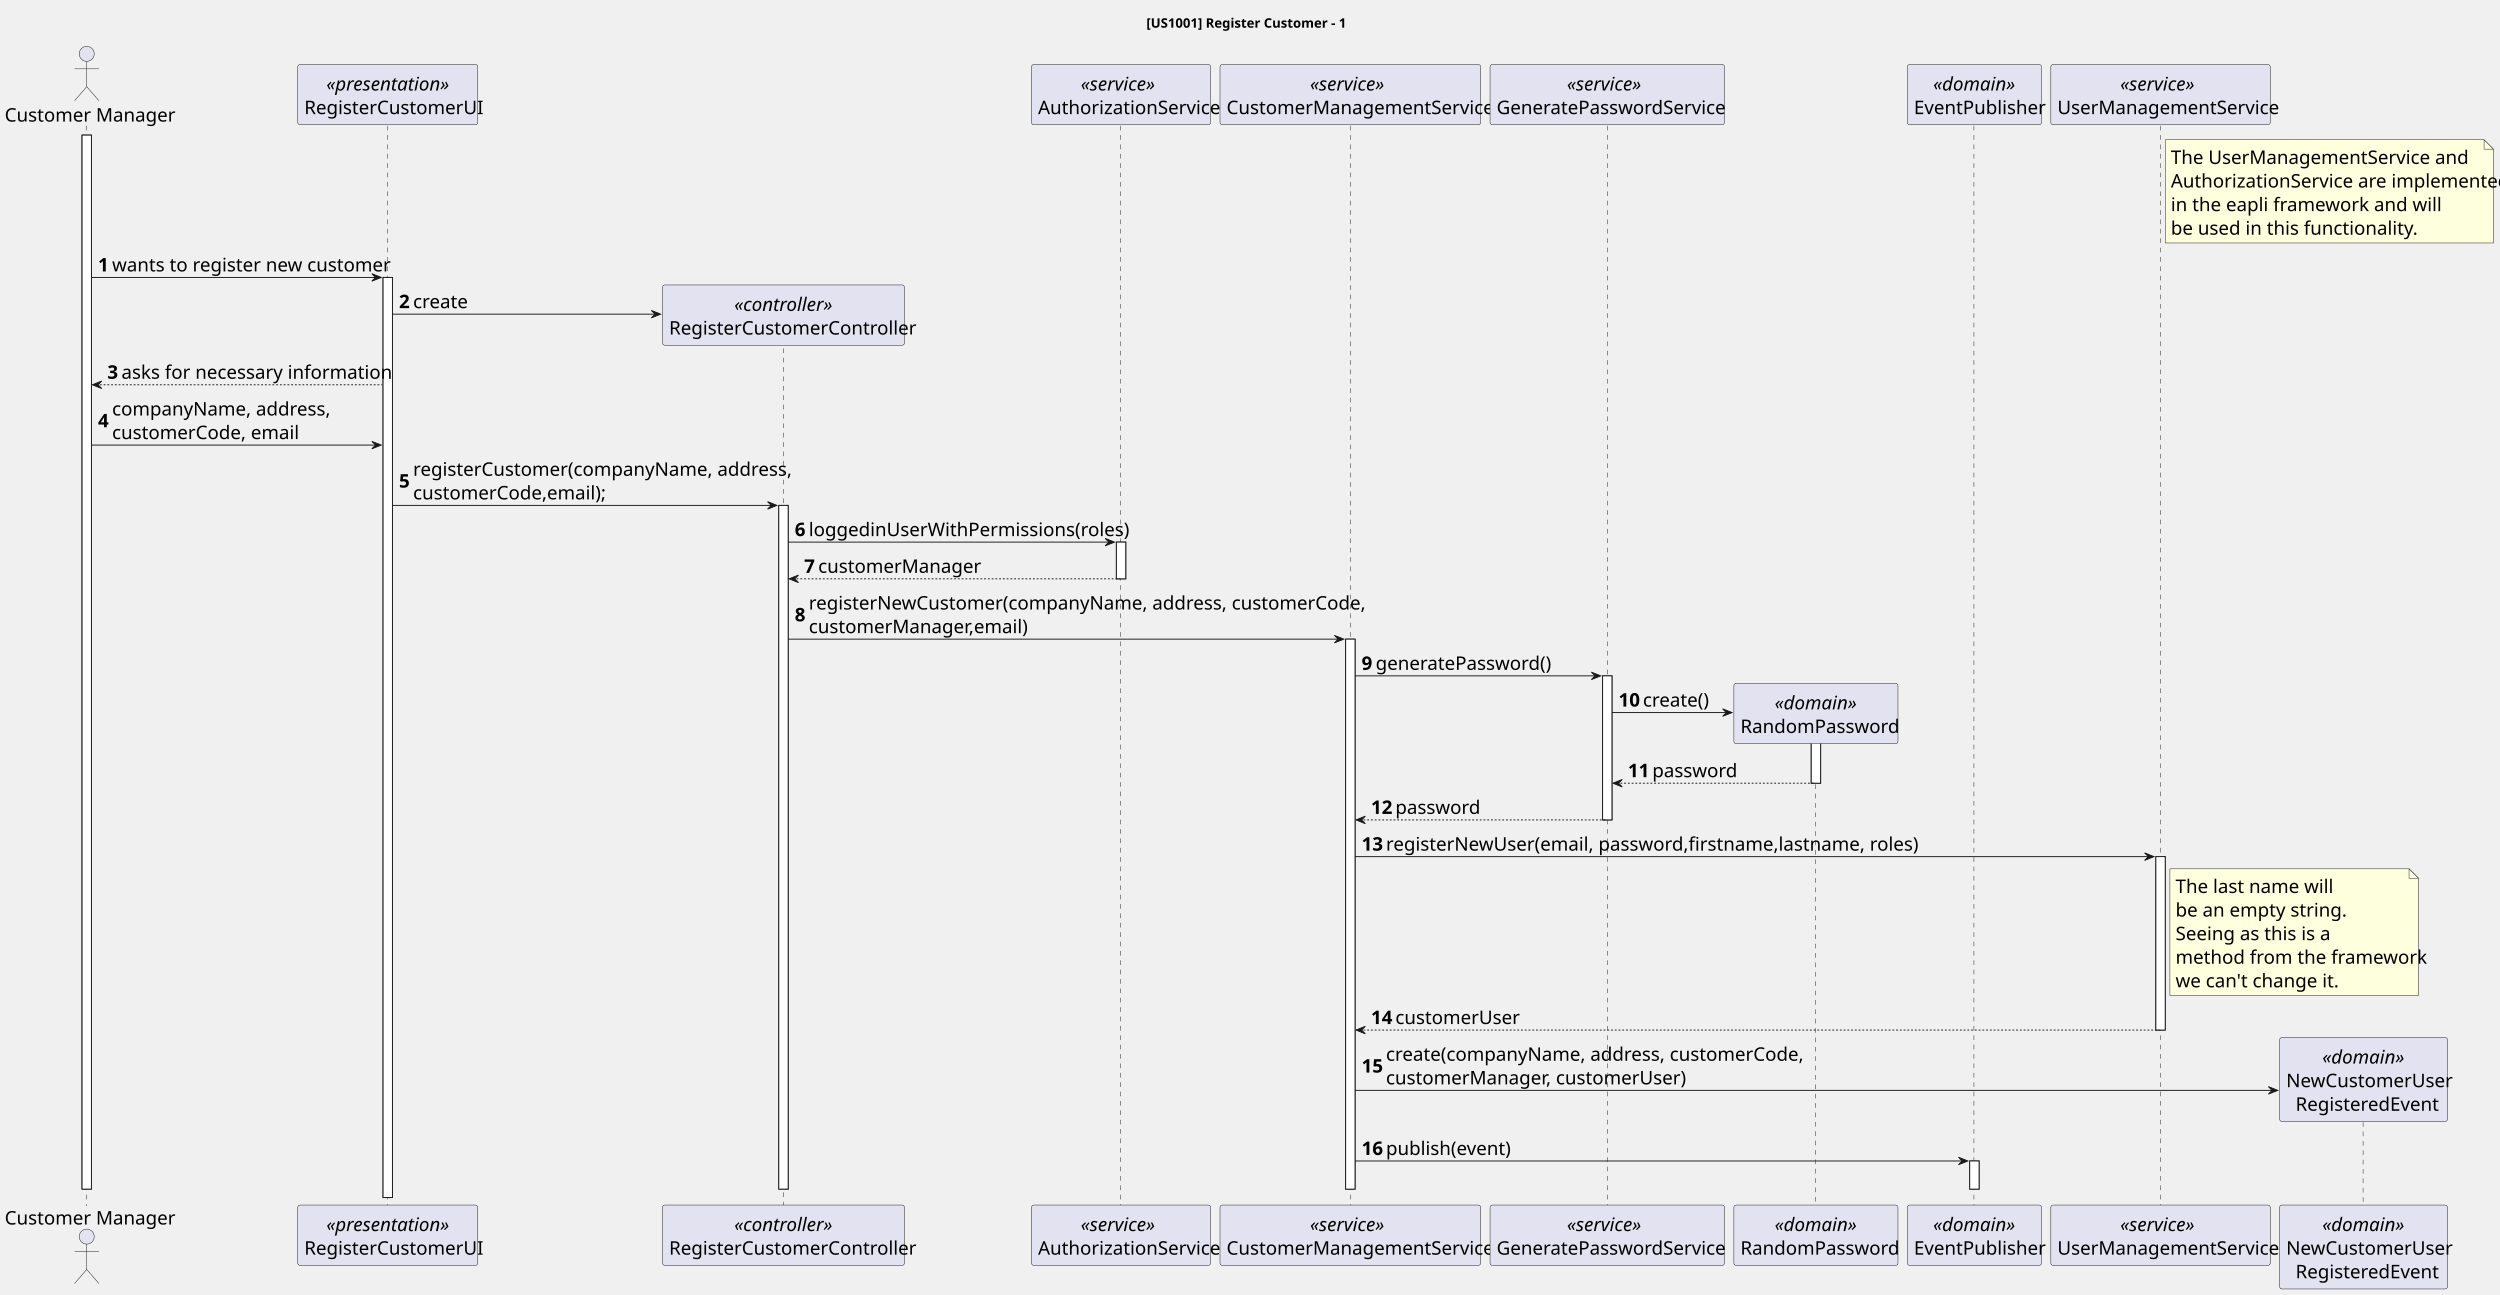
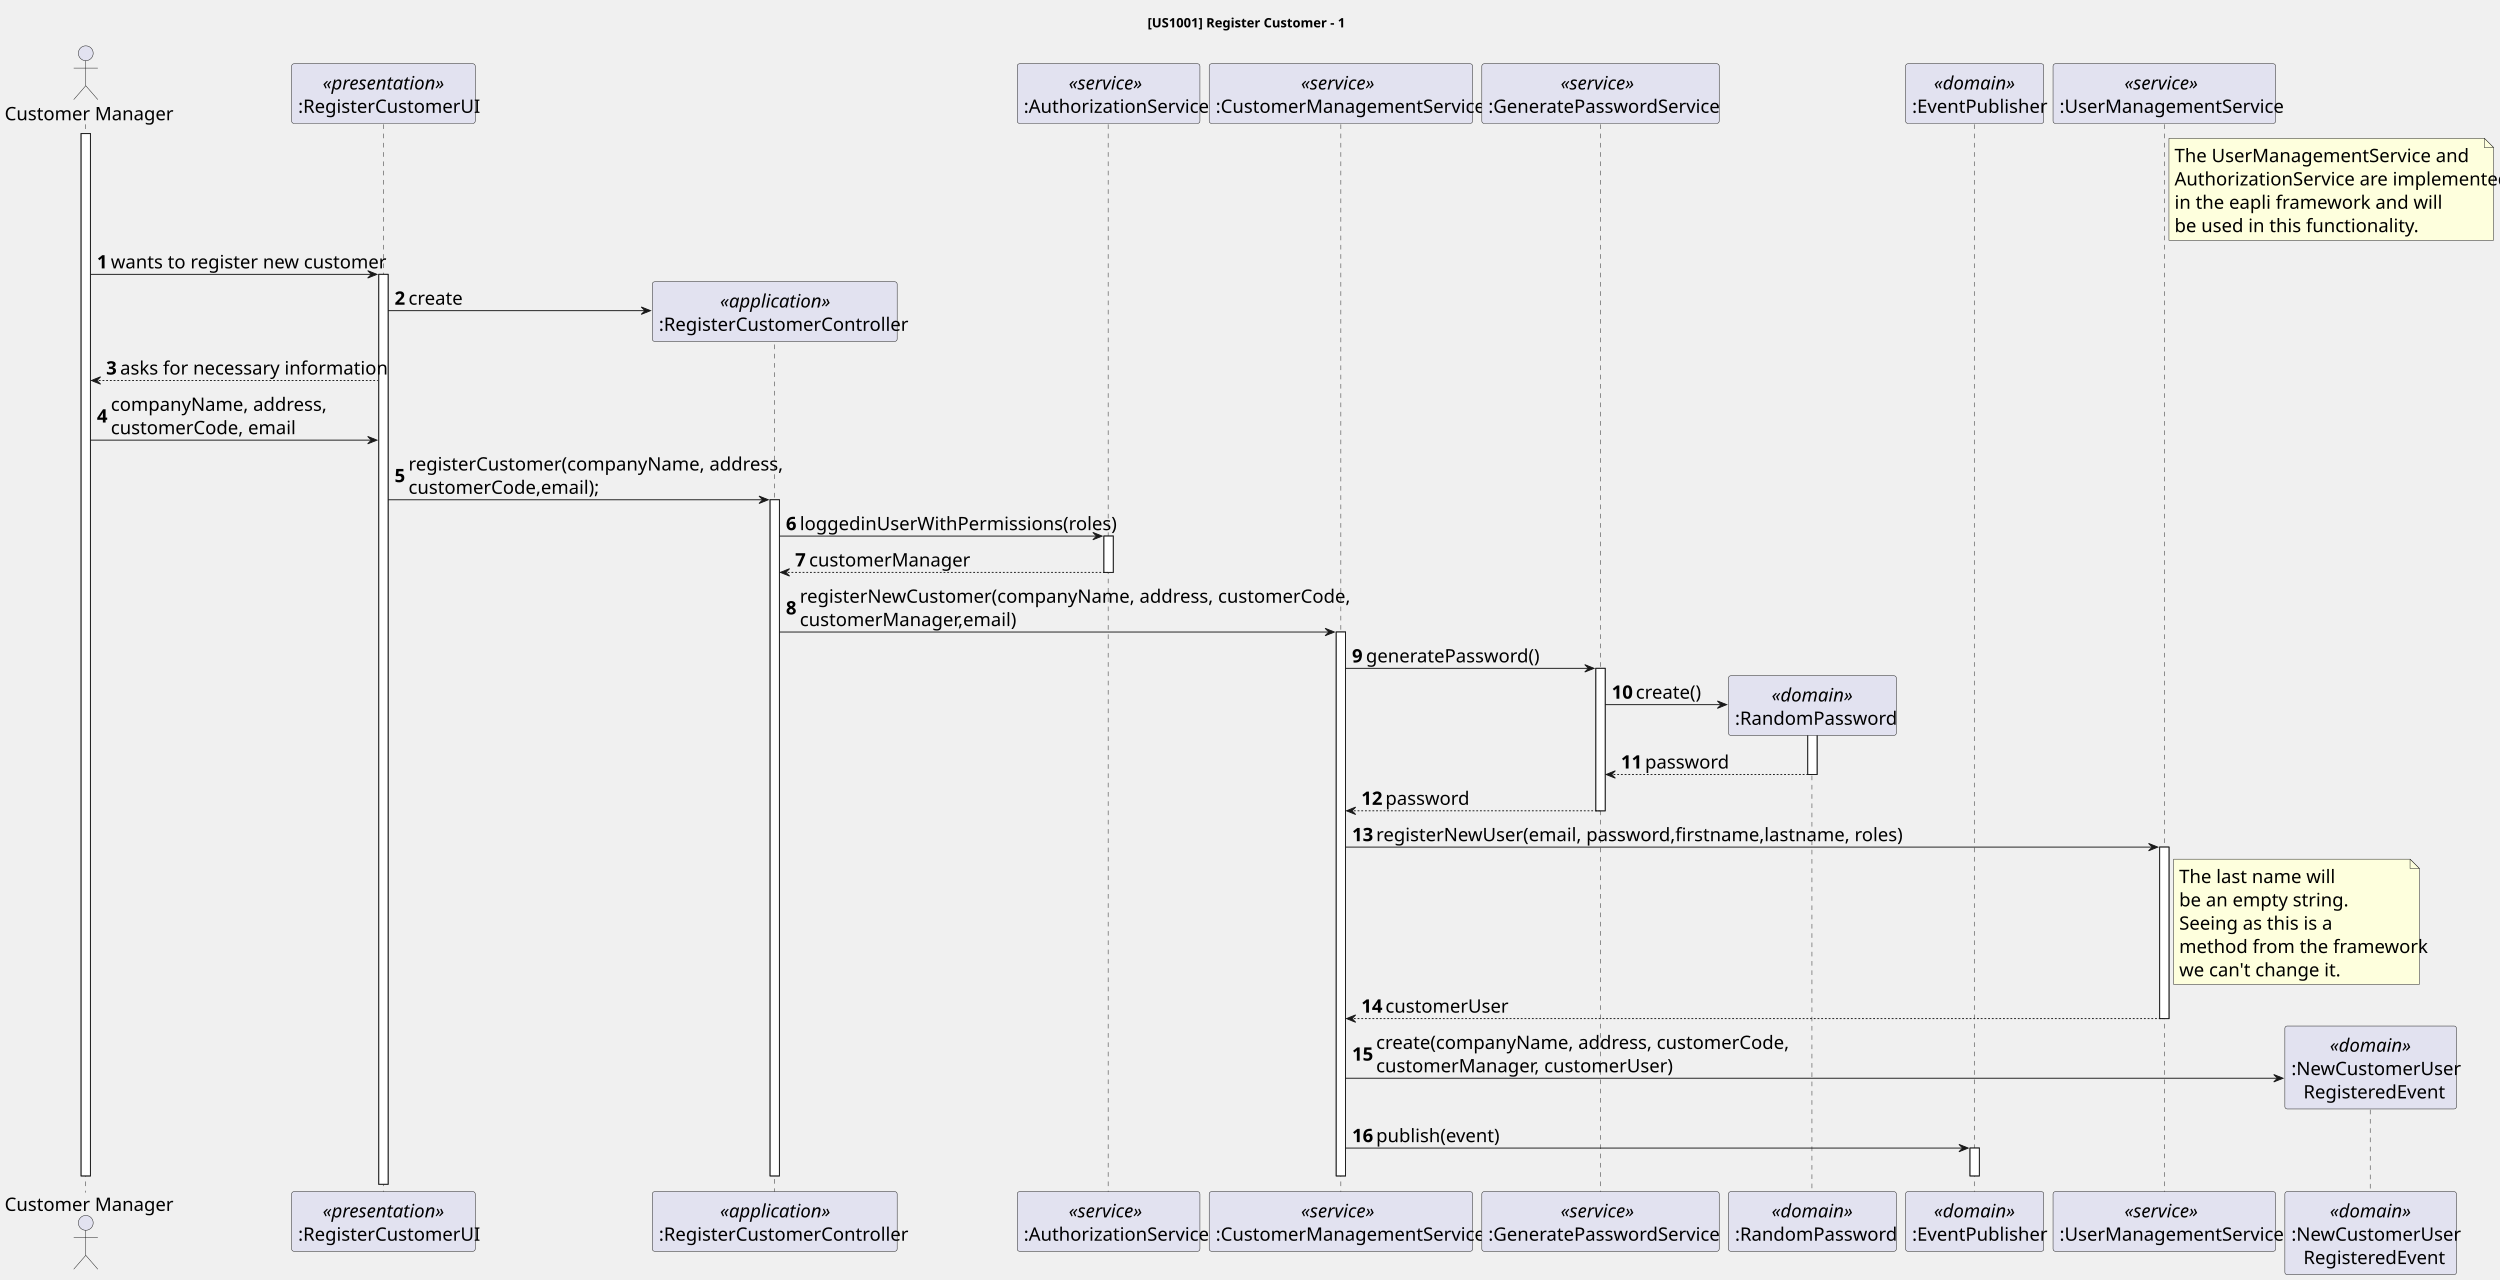
- <svg xmlns="http://www.w3.org/2000/svg" contentStyleType="text/css" height="1380px" preserveAspectRatio="none" style="width:2666px;height:1380px;background:#FFFFFF;" version="1.1" viewBox="0 0 2666 1380" width="2666px" zoomAndPan="magnify">
+ <svg xmlns="http://www.w3.org/2000/svg" contentStyleType="text/css" height="1380px" preserveAspectRatio="none" style="width:2696px;height:1380px;background:#FFFFFF;" version="1.1" viewBox="0 0 2696 1380" width="2696px" zoomAndPan="magnify">
  <defs />
  <g>
-     <text fill="#000000" font-family="sans-serif" font-size="14" font-weight="bold" lengthAdjust="spacing" textLength="218" x="1222.5" y="29.533">[US1001] Register Customer - 1</text>
+     <text fill="#000000" font-family="sans-serif" font-size="14" font-weight="bold" lengthAdjust="spacing" textLength="218" x="1237.5" y="29.533">[US1001] Register Customer - 1</text>
    <rect fill="#FFFFFF" height="1124" style="stroke:#181818;stroke-width:1.0;" width="10" x="87.5" y="144.078" />
    <rect fill="#FFFFFF" height="981.219" style="stroke:#181818;stroke-width:1.0;" width="10" x="408.5" y="295.859" />
    <rect fill="#FFFFFF" height="729.125" style="stroke:#181818;stroke-width:1.0;" width="10" x="830.5" y="538.953" />
    <rect fill="#FFFFFF" height="39.156" style="stroke:#181818;stroke-width:1.0;" width="10" x="1190.5" y="578.109" />
-     <rect fill="#FFFFFF" height="586.5" style="stroke:#181818;stroke-width:1.0;" width="10" x="1435" y="681.578" />
-     <rect fill="#FFFFFF" height="153.625" style="stroke:#181818;stroke-width:1.0;" width="10" x="1709" y="720.734" />
-     <rect fill="#FFFFFF" height="65.312" style="stroke:#181818;stroke-width:1.0;" width="10" x="1931.5" y="769.891" />
-     <rect fill="#FFFFFF" height="30" style="stroke:#181818;stroke-width:1.0;" width="10" x="2100.5" y="1238.078" />
-     <rect fill="#FFFFFF" height="184.938" style="stroke:#181818;stroke-width:1.0;" width="10" x="2299" y="913.516" />
+     <rect fill="#FFFFFF" height="586.5" style="stroke:#181818;stroke-width:1.0;" width="10" x="1441" y="681.578" />
+     <rect fill="#FFFFFF" height="153.625" style="stroke:#181818;stroke-width:1.0;" width="10" x="1721" y="720.734" />
+     <rect fill="#FFFFFF" height="65.312" style="stroke:#181818;stroke-width:1.0;" width="10" x="1949.5" y="769.891" />
+     <rect fill="#FFFFFF" height="30" style="stroke:#181818;stroke-width:1.0;" width="10" x="2124.5" y="1238.078" />
+     <rect fill="#FFFFFF" height="184.938" style="stroke:#181818;stroke-width:1.0;" width="10" x="2329" y="913.516" />
    <line style="stroke:#181818;stroke-width:0.5;stroke-dasharray:5.0,5.0;" x1="92" x2="92" y1="134.078" y2="1286.078" />
    <line style="stroke:#181818;stroke-width:0.5;stroke-dasharray:5.0,5.0;" x1="413.5" x2="413.5" y1="134.078" y2="1286.078" />
    <line style="stroke:#181818;stroke-width:0.5;stroke-dasharray:5.0,5.0;" x1="835.5" x2="835.5" y1="351.516" y2="1286.078" />
    <line style="stroke:#181818;stroke-width:0.5;stroke-dasharray:5.0,5.0;" x1="1195" x2="1195" y1="134.078" y2="1286.078" />
-     <line style="stroke:#181818;stroke-width:0.5;stroke-dasharray:5.0,5.0;" x1="1440" x2="1440" y1="134.078" y2="1286.078" />
-     <line style="stroke:#181818;stroke-width:0.5;stroke-dasharray:5.0,5.0;" x1="1714" x2="1714" y1="134.078" y2="1286.078" />
-     <line style="stroke:#181818;stroke-width:0.5;stroke-dasharray:5.0,5.0;" x1="1936" x2="1936" y1="776.391" y2="1286.078" />
-     <line style="stroke:#181818;stroke-width:0.5;stroke-dasharray:5.0,5.0;" x1="2105" x2="2105" y1="134.078" y2="1286.078" />
-     <line style="stroke:#181818;stroke-width:0.5;stroke-dasharray:5.0,5.0;" x1="2304" x2="2304" y1="134.078" y2="1286.078" />
-     <line style="stroke:#181818;stroke-width:0.5;stroke-dasharray:5.0,5.0;" x1="2520" x2="2520" y1="1166.688" y2="1286.078" />
+     <line style="stroke:#181818;stroke-width:0.5;stroke-dasharray:5.0,5.0;" x1="1446" x2="1446" y1="134.078" y2="1286.078" />
+     <line style="stroke:#181818;stroke-width:0.5;stroke-dasharray:5.0,5.0;" x1="1726" x2="1726" y1="134.078" y2="1286.078" />
+     <line style="stroke:#181818;stroke-width:0.5;stroke-dasharray:5.0,5.0;" x1="1954" x2="1954" y1="776.391" y2="1286.078" />
+     <line style="stroke:#181818;stroke-width:0.5;stroke-dasharray:5.0,5.0;" x1="2129" x2="2129" y1="134.078" y2="1286.078" />
+     <line style="stroke:#181818;stroke-width:0.5;stroke-dasharray:5.0,5.0;" x1="2334" x2="2334" y1="134.078" y2="1286.078" />
+     <line style="stroke:#181818;stroke-width:0.5;stroke-dasharray:5.0,5.0;" x1="2556" x2="2556" y1="1166.688" y2="1286.078" />
    <text fill="#000000" font-family="sans-serif" font-size="20" lengthAdjust="spacing" textLength="169" x="5" y="129.684">Customer Manager</text>
    <ellipse cx="92.5" cy="57.422" fill="#E2E2F0" rx="8" ry="8" style="stroke:#181818;stroke-width:0.5;" />
    <path d="M92.5,65.422 L92.5,92.422 M79.5,73.422 L105.5,73.422 M92.5,92.422 L79.5,107.422 M92.5,92.422 L105.5,107.422 " fill="none" style="stroke:#181818;stroke-width:0.5;" />
    <text fill="#000000" font-family="sans-serif" font-size="20" lengthAdjust="spacing" textLength="169" x="5" y="1305.84">Customer Manager</text>
    <ellipse cx="92.5" cy="1318.734" fill="#E2E2F0" rx="8" ry="8" style="stroke:#181818;stroke-width:0.5;" />
    <path d="M92.5,1326.734 L92.5,1353.734 M79.5,1334.734 L105.5,1334.734 M92.5,1353.734 L79.5,1368.734 M92.5,1353.734 L105.5,1368.734 " fill="none" style="stroke:#181818;stroke-width:0.5;" />
-     <rect fill="#E2E2F0" height="64.312" rx="2.5" ry="2.5" style="stroke:#181818;stroke-width:0.5;" width="192" x="317.5" y="68.766" />
+     <rect fill="#E2E2F0" height="64.312" rx="2.5" ry="2.5" style="stroke:#181818;stroke-width:0.5;" width="198" x="314.5" y="68.766" />
    <text fill="#000000" font-family="sans-serif" font-size="20" font-style="italic" lengthAdjust="spacing" textLength="131" x="348" y="96.527">«presentation»</text>
-     <text fill="#000000" font-family="sans-serif" font-size="20" lengthAdjust="spacing" textLength="178" x="324.5" y="121.684">RegisterCustomerUI</text>
-     <rect fill="#E2E2F0" height="64.312" rx="2.5" ry="2.5" style="stroke:#181818;stroke-width:0.5;" width="192" x="317.5" y="1285.078" />
+     <text fill="#000000" font-family="sans-serif" font-size="20" lengthAdjust="spacing" textLength="184" x="321.5" y="121.684">:RegisterCustomerUI</text>
+     <rect fill="#E2E2F0" height="64.312" rx="2.5" ry="2.5" style="stroke:#181818;stroke-width:0.5;" width="198" x="314.5" y="1285.078" />
    <text fill="#000000" font-family="sans-serif" font-size="20" font-style="italic" lengthAdjust="spacing" textLength="131" x="348" y="1312.84">«presentation»</text>
-     <text fill="#000000" font-family="sans-serif" font-size="20" lengthAdjust="spacing" textLength="178" x="324.5" y="1337.996">RegisterCustomerUI</text>
-     <rect fill="#E2E2F0" height="64.312" rx="2.5" ry="2.5" style="stroke:#181818;stroke-width:0.5;" width="258" x="706.5" y="1285.078" />
-     <text fill="#000000" font-family="sans-serif" font-size="20" font-style="italic" lengthAdjust="spacing" textLength="105" x="783" y="1312.84">«controller»</text>
-     <text fill="#000000" font-family="sans-serif" font-size="20" lengthAdjust="spacing" textLength="244" x="713.5" y="1337.996">RegisterCustomerController</text>
-     <rect fill="#E2E2F0" height="64.312" rx="2.5" ry="2.5" style="stroke:#181818;stroke-width:0.5;" width="191" x="1100" y="68.766" />
+     <text fill="#000000" font-family="sans-serif" font-size="20" lengthAdjust="spacing" textLength="184" x="321.5" y="1337.996">:RegisterCustomerUI</text>
+     <rect fill="#E2E2F0" height="64.312" rx="2.5" ry="2.5" style="stroke:#181818;stroke-width:0.5;" width="264" x="703.5" y="1285.078" />
+     <text fill="#000000" font-family="sans-serif" font-size="20" font-style="italic" lengthAdjust="spacing" textLength="118" x="776.5" y="1312.84">«application»</text>
+     <text fill="#000000" font-family="sans-serif" font-size="20" lengthAdjust="spacing" textLength="250" x="710.5" y="1337.996">:RegisterCustomerController</text>
+     <rect fill="#E2E2F0" height="64.312" rx="2.5" ry="2.5" style="stroke:#181818;stroke-width:0.5;" width="197" x="1097" y="68.766" />
    <text fill="#000000" font-family="sans-serif" font-size="20" font-style="italic" lengthAdjust="spacing" textLength="86" x="1152.5" y="96.527">«service»</text>
-     <text fill="#000000" font-family="sans-serif" font-size="20" lengthAdjust="spacing" textLength="177" x="1107" y="121.684">AuthorizationService</text>
-     <rect fill="#E2E2F0" height="64.312" rx="2.5" ry="2.5" style="stroke:#181818;stroke-width:0.5;" width="191" x="1100" y="1285.078" />
+     <text fill="#000000" font-family="sans-serif" font-size="20" lengthAdjust="spacing" textLength="183" x="1104" y="121.684">:AuthorizationService</text>
+     <rect fill="#E2E2F0" height="64.312" rx="2.5" ry="2.5" style="stroke:#181818;stroke-width:0.5;" width="197" x="1097" y="1285.078" />
    <text fill="#000000" font-family="sans-serif" font-size="20" font-style="italic" lengthAdjust="spacing" textLength="86" x="1152.5" y="1312.84">«service»</text>
-     <text fill="#000000" font-family="sans-serif" font-size="20" lengthAdjust="spacing" textLength="177" x="1107" y="1337.996">AuthorizationService</text>
-     <rect fill="#E2E2F0" height="64.312" rx="2.5" ry="2.5" style="stroke:#181818;stroke-width:0.5;" width="278" x="1301" y="68.766" />
-     <text fill="#000000" font-family="sans-serif" font-size="20" font-style="italic" lengthAdjust="spacing" textLength="86" x="1397" y="96.527">«service»</text>
-     <text fill="#000000" font-family="sans-serif" font-size="20" lengthAdjust="spacing" textLength="264" x="1308" y="121.684">CustomerManagementService</text>
-     <rect fill="#E2E2F0" height="64.312" rx="2.5" ry="2.5" style="stroke:#181818;stroke-width:0.5;" width="278" x="1301" y="1285.078" />
-     <text fill="#000000" font-family="sans-serif" font-size="20" font-style="italic" lengthAdjust="spacing" textLength="86" x="1397" y="1312.84">«service»</text>
-     <text fill="#000000" font-family="sans-serif" font-size="20" lengthAdjust="spacing" textLength="264" x="1308" y="1337.996">CustomerManagementService</text>
-     <rect fill="#E2E2F0" height="64.312" rx="2.5" ry="2.5" style="stroke:#181818;stroke-width:0.5;" width="250" x="1589" y="68.766" />
-     <text fill="#000000" font-family="sans-serif" font-size="20" font-style="italic" lengthAdjust="spacing" textLength="86" x="1671" y="96.527">«service»</text>
-     <text fill="#000000" font-family="sans-serif" font-size="20" lengthAdjust="spacing" textLength="236" x="1596" y="121.684">GeneratePasswordService</text>
-     <rect fill="#E2E2F0" height="64.312" rx="2.5" ry="2.5" style="stroke:#181818;stroke-width:0.5;" width="250" x="1589" y="1285.078" />
-     <text fill="#000000" font-family="sans-serif" font-size="20" font-style="italic" lengthAdjust="spacing" textLength="86" x="1671" y="1312.84">«service»</text>
-     <text fill="#000000" font-family="sans-serif" font-size="20" lengthAdjust="spacing" textLength="236" x="1596" y="1337.996">GeneratePasswordService</text>
-     <rect fill="#E2E2F0" height="64.312" rx="2.5" ry="2.5" style="stroke:#181818;stroke-width:0.5;" width="175" x="1849" y="1285.078" />
-     <text fill="#000000" font-family="sans-serif" font-size="20" font-style="italic" lengthAdjust="spacing" textLength="88" x="1892.5" y="1312.84">«domain»</text>
-     <text fill="#000000" font-family="sans-serif" font-size="20" lengthAdjust="spacing" textLength="161" x="1856" y="1337.996">RandomPassword</text>
-     <rect fill="#E2E2F0" height="64.312" rx="2.5" ry="2.5" style="stroke:#181818;stroke-width:0.5;" width="143" x="2034" y="68.766" />
-     <text fill="#000000" font-family="sans-serif" font-size="20" font-style="italic" lengthAdjust="spacing" textLength="88" x="2061.5" y="96.527">«domain»</text>
-     <text fill="#000000" font-family="sans-serif" font-size="20" lengthAdjust="spacing" textLength="129" x="2041" y="121.684">EventPublisher</text>
-     <rect fill="#E2E2F0" height="64.312" rx="2.5" ry="2.5" style="stroke:#181818;stroke-width:0.5;" width="143" x="2034" y="1285.078" />
-     <text fill="#000000" font-family="sans-serif" font-size="20" font-style="italic" lengthAdjust="spacing" textLength="88" x="2061.5" y="1312.84">«domain»</text>
-     <text fill="#000000" font-family="sans-serif" font-size="20" lengthAdjust="spacing" textLength="129" x="2041" y="1337.996">EventPublisher</text>
-     <rect fill="#E2E2F0" height="64.312" rx="2.5" ry="2.5" style="stroke:#181818;stroke-width:0.5;" width="234" x="2187" y="68.766" />
-     <text fill="#000000" font-family="sans-serif" font-size="20" font-style="italic" lengthAdjust="spacing" textLength="86" x="2261" y="96.527">«service»</text>
-     <text fill="#000000" font-family="sans-serif" font-size="20" lengthAdjust="spacing" textLength="220" x="2194" y="121.684">UserManagementService</text>
-     <rect fill="#E2E2F0" height="64.312" rx="2.5" ry="2.5" style="stroke:#181818;stroke-width:0.5;" width="234" x="2187" y="1285.078" />
-     <text fill="#000000" font-family="sans-serif" font-size="20" font-style="italic" lengthAdjust="spacing" textLength="86" x="2261" y="1312.84">«service»</text>
-     <text fill="#000000" font-family="sans-serif" font-size="20" lengthAdjust="spacing" textLength="220" x="2194" y="1337.996">UserManagementService</text>
-     <rect fill="#E2E2F0" height="89.469" rx="2.5" ry="2.5" style="stroke:#181818;stroke-width:0.5;" width="179" x="2431" y="1285.078" />
-     <text fill="#000000" font-family="sans-serif" font-size="20" font-style="italic" lengthAdjust="spacing" textLength="88" x="2476.5" y="1312.84">«domain»</text>
-     <text fill="#000000" font-family="sans-serif" font-size="20" lengthAdjust="spacing" textLength="165" x="2438" y="1337.996">NewCustomerUser</text>
-     <text fill="#000000" font-family="sans-serif" font-size="20" lengthAdjust="spacing" textLength="145" x="2448" y="1363.152">RegisteredEvent</text>
+     <text fill="#000000" font-family="sans-serif" font-size="20" lengthAdjust="spacing" textLength="183" x="1104" y="1337.996">:AuthorizationService</text>
+     <rect fill="#E2E2F0" height="64.312" rx="2.5" ry="2.5" style="stroke:#181818;stroke-width:0.5;" width="284" x="1304" y="68.766" />
+     <text fill="#000000" font-family="sans-serif" font-size="20" font-style="italic" lengthAdjust="spacing" textLength="86" x="1403" y="96.527">«service»</text>
+     <text fill="#000000" font-family="sans-serif" font-size="20" lengthAdjust="spacing" textLength="270" x="1311" y="121.684">:CustomerManagementService</text>
+     <rect fill="#E2E2F0" height="64.312" rx="2.5" ry="2.5" style="stroke:#181818;stroke-width:0.5;" width="284" x="1304" y="1285.078" />
+     <text fill="#000000" font-family="sans-serif" font-size="20" font-style="italic" lengthAdjust="spacing" textLength="86" x="1403" y="1312.84">«service»</text>
+     <text fill="#000000" font-family="sans-serif" font-size="20" lengthAdjust="spacing" textLength="270" x="1311" y="1337.996">:CustomerManagementService</text>
+     <rect fill="#E2E2F0" height="64.312" rx="2.5" ry="2.5" style="stroke:#181818;stroke-width:0.5;" width="256" x="1598" y="68.766" />
+     <text fill="#000000" font-family="sans-serif" font-size="20" font-style="italic" lengthAdjust="spacing" textLength="86" x="1683" y="96.527">«service»</text>
+     <text fill="#000000" font-family="sans-serif" font-size="20" lengthAdjust="spacing" textLength="242" x="1605" y="121.684">:GeneratePasswordService</text>
+     <rect fill="#E2E2F0" height="64.312" rx="2.5" ry="2.5" style="stroke:#181818;stroke-width:0.5;" width="256" x="1598" y="1285.078" />
+     <text fill="#000000" font-family="sans-serif" font-size="20" font-style="italic" lengthAdjust="spacing" textLength="86" x="1683" y="1312.84">«service»</text>
+     <text fill="#000000" font-family="sans-serif" font-size="20" lengthAdjust="spacing" textLength="242" x="1605" y="1337.996">:GeneratePasswordService</text>
+     <rect fill="#E2E2F0" height="64.312" rx="2.5" ry="2.5" style="stroke:#181818;stroke-width:0.5;" width="181" x="1864" y="1285.078" />
+     <text fill="#000000" font-family="sans-serif" font-size="20" font-style="italic" lengthAdjust="spacing" textLength="88" x="1910.5" y="1312.84">«domain»</text>
+     <text fill="#000000" font-family="sans-serif" font-size="20" lengthAdjust="spacing" textLength="167" x="1871" y="1337.996">:RandomPassword</text>
+     <rect fill="#E2E2F0" height="64.312" rx="2.5" ry="2.5" style="stroke:#181818;stroke-width:0.5;" width="149" x="2055" y="68.766" />
+     <text fill="#000000" font-family="sans-serif" font-size="20" font-style="italic" lengthAdjust="spacing" textLength="88" x="2085.5" y="96.527">«domain»</text>
+     <text fill="#000000" font-family="sans-serif" font-size="20" lengthAdjust="spacing" textLength="135" x="2062" y="121.684">:EventPublisher</text>
+     <rect fill="#E2E2F0" height="64.312" rx="2.5" ry="2.5" style="stroke:#181818;stroke-width:0.5;" width="149" x="2055" y="1285.078" />
+     <text fill="#000000" font-family="sans-serif" font-size="20" font-style="italic" lengthAdjust="spacing" textLength="88" x="2085.5" y="1312.84">«domain»</text>
+     <text fill="#000000" font-family="sans-serif" font-size="20" lengthAdjust="spacing" textLength="135" x="2062" y="1337.996">:EventPublisher</text>
+     <rect fill="#E2E2F0" height="64.312" rx="2.5" ry="2.5" style="stroke:#181818;stroke-width:0.5;" width="240" x="2214" y="68.766" />
+     <text fill="#000000" font-family="sans-serif" font-size="20" font-style="italic" lengthAdjust="spacing" textLength="86" x="2291" y="96.527">«service»</text>
+     <text fill="#000000" font-family="sans-serif" font-size="20" lengthAdjust="spacing" textLength="226" x="2221" y="121.684">:UserManagementService</text>
+     <rect fill="#E2E2F0" height="64.312" rx="2.5" ry="2.5" style="stroke:#181818;stroke-width:0.5;" width="240" x="2214" y="1285.078" />
+     <text fill="#000000" font-family="sans-serif" font-size="20" font-style="italic" lengthAdjust="spacing" textLength="86" x="2291" y="1312.84">«service»</text>
+     <text fill="#000000" font-family="sans-serif" font-size="20" lengthAdjust="spacing" textLength="226" x="2221" y="1337.996">:UserManagementService</text>
+     <rect fill="#E2E2F0" height="89.469" rx="2.5" ry="2.5" style="stroke:#181818;stroke-width:0.5;" width="185" x="2464" y="1285.078" />
+     <text fill="#000000" font-family="sans-serif" font-size="20" font-style="italic" lengthAdjust="spacing" textLength="88" x="2512.5" y="1312.84">«domain»</text>
+     <text fill="#000000" font-family="sans-serif" font-size="20" lengthAdjust="spacing" textLength="171" x="2471" y="1337.996">:NewCustomerUser</text>
+     <text fill="#000000" font-family="sans-serif" font-size="20" lengthAdjust="spacing" textLength="145" x="2484" y="1363.152">RegisteredEvent</text>
    <rect fill="#FFFFFF" height="1124" style="stroke:#181818;stroke-width:1.0;" width="10" x="87.5" y="144.078" />
    <rect fill="#FFFFFF" height="981.219" style="stroke:#181818;stroke-width:1.0;" width="10" x="408.5" y="295.859" />
    <rect fill="#FFFFFF" height="729.125" style="stroke:#181818;stroke-width:1.0;" width="10" x="830.5" y="538.953" />
    <rect fill="#FFFFFF" height="39.156" style="stroke:#181818;stroke-width:1.0;" width="10" x="1190.5" y="578.109" />
-     <rect fill="#FFFFFF" height="586.5" style="stroke:#181818;stroke-width:1.0;" width="10" x="1435" y="681.578" />
-     <rect fill="#FFFFFF" height="153.625" style="stroke:#181818;stroke-width:1.0;" width="10" x="1709" y="720.734" />
-     <rect fill="#FFFFFF" height="65.312" style="stroke:#181818;stroke-width:1.0;" width="10" x="1931.5" y="769.891" />
-     <rect fill="#FFFFFF" height="30" style="stroke:#181818;stroke-width:1.0;" width="10" x="2100.5" y="1238.078" />
-     <rect fill="#FFFFFF" height="184.938" style="stroke:#181818;stroke-width:1.0;" width="10" x="2299" y="913.516" />
-     <path d="M2309,149.078 L2309,259.078 L2659,259.078 L2659,159.078 L2649,149.078 L2309,149.078 " fill="#FEFFDD" style="stroke:#181818;stroke-width:0.5;" />
-     <path d="M2649,149.078 L2649,159.078 L2659,159.078 L2649,149.078 " fill="#FEFFDD" style="stroke:#181818;stroke-width:0.5;" />
-     <text fill="#000000" font-family="sans-serif" font-size="20" lengthAdjust="spacing" textLength="297" x="2315" y="174.84">The UserManagementService and</text>
-     <text fill="#000000" font-family="sans-serif" font-size="20" lengthAdjust="spacing" textLength="329" x="2315" y="199.996">AuthorizationService are implemented</text>
-     <text fill="#000000" font-family="sans-serif" font-size="20" lengthAdjust="spacing" textLength="265" x="2315" y="225.152">in the eapli framework and will</text>
-     <text fill="#000000" font-family="sans-serif" font-size="20" lengthAdjust="spacing" textLength="240" x="2315" y="250.309">be used in this functionality.</text>
+     <rect fill="#FFFFFF" height="586.5" style="stroke:#181818;stroke-width:1.0;" width="10" x="1441" y="681.578" />
+     <rect fill="#FFFFFF" height="153.625" style="stroke:#181818;stroke-width:1.0;" width="10" x="1721" y="720.734" />
+     <rect fill="#FFFFFF" height="65.312" style="stroke:#181818;stroke-width:1.0;" width="10" x="1949.5" y="769.891" />
+     <rect fill="#FFFFFF" height="30" style="stroke:#181818;stroke-width:1.0;" width="10" x="2124.5" y="1238.078" />
+     <rect fill="#FFFFFF" height="184.938" style="stroke:#181818;stroke-width:1.0;" width="10" x="2329" y="913.516" />
+     <path d="M2339,149.078 L2339,259.078 L2689,259.078 L2689,159.078 L2679,149.078 L2339,149.078 " fill="#FEFFDD" style="stroke:#181818;stroke-width:0.5;" />
+     <path d="M2679,149.078 L2679,159.078 L2689,159.078 L2679,149.078 " fill="#FEFFDD" style="stroke:#181818;stroke-width:0.5;" />
+     <text fill="#000000" font-family="sans-serif" font-size="20" lengthAdjust="spacing" textLength="297" x="2345" y="174.84">The UserManagementService and</text>
+     <text fill="#000000" font-family="sans-serif" font-size="20" lengthAdjust="spacing" textLength="329" x="2345" y="199.996">AuthorizationService are implemented</text>
+     <text fill="#000000" font-family="sans-serif" font-size="20" lengthAdjust="spacing" textLength="265" x="2345" y="225.152">in the eapli framework and will</text>
+     <text fill="#000000" font-family="sans-serif" font-size="20" lengthAdjust="spacing" textLength="240" x="2345" y="250.309">be used in this functionality.</text>
    <polygon fill="#181818" points="396.5,291.859,406.5,295.859,396.5,299.859,400.5,295.859" style="stroke:#181818;stroke-width:1.0;" />
    <line style="stroke:#181818;stroke-width:1.0;" x1="97.5" x2="402.5" y1="295.859" y2="295.859" />
    <text fill="#000000" font-family="sans-serif" font-size="20" font-weight="bold" lengthAdjust="spacing" textLength="11" x="104.5" y="289.465">1</text>
    <text fill="#000000" font-family="sans-serif" font-size="20" lengthAdjust="spacing" textLength="277" x="119.5" y="289.465">wants to register new customer</text>
-     <polygon fill="#181818" points="694.5,331.016,704.5,335.016,694.5,339.016,698.5,335.016" style="stroke:#181818;stroke-width:1.0;" />
-     <line style="stroke:#181818;stroke-width:1.0;" x1="418.5" x2="700.5" y1="335.016" y2="335.016" />
+     <polygon fill="#181818" points="691.5,331.016,701.5,335.016,691.5,339.016,695.5,335.016" style="stroke:#181818;stroke-width:1.0;" />
+     <line style="stroke:#181818;stroke-width:1.0;" x1="418.5" x2="697.5" y1="335.016" y2="335.016" />
    <text fill="#000000" font-family="sans-serif" font-size="20" font-weight="bold" lengthAdjust="spacing" textLength="11" x="425.5" y="328.621">2</text>
    <text fill="#000000" font-family="sans-serif" font-size="20" lengthAdjust="spacing" textLength="56" x="440.5" y="328.621">create</text>
-     <rect fill="#E2E2F0" height="64.312" rx="2.5" ry="2.5" style="stroke:#181818;stroke-width:0.5;" width="258" x="706.5" y="303.859" />
-     <text fill="#000000" font-family="sans-serif" font-size="20" font-style="italic" lengthAdjust="spacing" textLength="105" x="783" y="331.621">«controller»</text>
-     <text fill="#000000" font-family="sans-serif" font-size="20" lengthAdjust="spacing" textLength="244" x="713.5" y="356.777">RegisterCustomerController</text>
+     <rect fill="#E2E2F0" height="64.312" rx="2.5" ry="2.5" style="stroke:#181818;stroke-width:0.5;" width="264" x="703.5" y="303.859" />
+     <text fill="#000000" font-family="sans-serif" font-size="20" font-style="italic" lengthAdjust="spacing" textLength="118" x="776.5" y="331.621">«application»</text>
+     <text fill="#000000" font-family="sans-serif" font-size="20" lengthAdjust="spacing" textLength="250" x="710.5" y="356.777">:RegisterCustomerController</text>
    <polygon fill="#181818" points="108.5,406.328,98.5,410.328,108.5,414.328,104.5,410.328" style="stroke:#181818;stroke-width:1.0;" />
    <line style="stroke:#181818;stroke-width:1.0;stroke-dasharray:2.0,2.0;" x1="102.5" x2="407.5" y1="410.328" y2="410.328" />
    <text fill="#000000" font-family="sans-serif" font-size="20" font-weight="bold" lengthAdjust="spacing" textLength="11" x="114.5" y="403.934">3</text>
    <text fill="#000000" font-family="sans-serif" font-size="20" lengthAdjust="spacing" textLength="269" x="129.5" y="403.934">asks for necessary information</text>
    <polygon fill="#181818" points="396.5,470.641,406.5,474.641,396.5,478.641,400.5,474.641" style="stroke:#181818;stroke-width:1.0;" />
    <line style="stroke:#181818;stroke-width:1.0;" x1="97.5" x2="402.5" y1="474.641" y2="474.641" />
    <text fill="#000000" font-family="sans-serif" font-size="20" font-weight="bold" lengthAdjust="spacing" textLength="11" x="104.5" y="455.668">4</text>
    <text fill="#000000" font-family="sans-serif" font-size="20" lengthAdjust="spacing" textLength="219" x="119.5" y="443.09">companyName, address,</text>
    <text fill="#000000" font-family="sans-serif" font-size="20" lengthAdjust="spacing" textLength="186" x="119.5" y="468.246">customerCode, email</text>
    <polygon fill="#181818" points="818.5,534.953,828.5,538.953,818.5,542.953,822.5,538.953" style="stroke:#181818;stroke-width:1.0;" />
    <line style="stroke:#181818;stroke-width:1.0;" x1="418.5" x2="824.5" y1="538.953" y2="538.953" />
    <text fill="#000000" font-family="sans-serif" font-size="20" font-weight="bold" lengthAdjust="spacing" textLength="11" x="425.5" y="519.981">5</text>
    <text fill="#000000" font-family="sans-serif" font-size="20" lengthAdjust="spacing" textLength="378" x="440.5" y="507.402">registerCustomer(companyName, address,</text>
    <text fill="#000000" font-family="sans-serif" font-size="20" lengthAdjust="spacing" textLength="193" x="440.5" y="532.559">customerCode,email);</text>
    <polygon fill="#181818" points="1178.5,574.109,1188.5,578.109,1178.5,582.109,1182.5,578.109" style="stroke:#181818;stroke-width:1.0;" />
    <line style="stroke:#181818;stroke-width:1.0;" x1="840.5" x2="1184.5" y1="578.109" y2="578.109" />
    <text fill="#000000" font-family="sans-serif" font-size="20" font-weight="bold" lengthAdjust="spacing" textLength="11" x="847.5" y="571.715">6</text>
    <text fill="#000000" font-family="sans-serif" font-size="20" lengthAdjust="spacing" textLength="316" x="862.5" y="571.715">loggedinUserWithPermissions(roles)</text>
    <polygon fill="#181818" points="851.5,613.266,841.5,617.266,851.5,621.266,847.5,617.266" style="stroke:#181818;stroke-width:1.0;" />
    <line style="stroke:#181818;stroke-width:1.0;stroke-dasharray:2.0,2.0;" x1="845.5" x2="1194.5" y1="617.266" y2="617.266" />
    <text fill="#000000" font-family="sans-serif" font-size="20" font-weight="bold" lengthAdjust="spacing" textLength="11" x="857.5" y="610.871">7</text>
    <text fill="#000000" font-family="sans-serif" font-size="20" lengthAdjust="spacing" textLength="159" x="872.5" y="610.871">customerManager</text>
-     <polygon fill="#181818" points="1423,677.578,1433,681.578,1423,685.578,1427,681.578" style="stroke:#181818;stroke-width:1.0;" />
-     <line style="stroke:#181818;stroke-width:1.0;" x1="840.5" x2="1429" y1="681.578" y2="681.578" />
+     <polygon fill="#181818" points="1429,677.578,1439,681.578,1429,685.578,1433,681.578" style="stroke:#181818;stroke-width:1.0;" />
+     <line style="stroke:#181818;stroke-width:1.0;" x1="840.5" x2="1435" y1="681.578" y2="681.578" />
    <text fill="#000000" font-family="sans-serif" font-size="20" font-weight="bold" lengthAdjust="spacing" textLength="11" x="847.5" y="662.606">8</text>
    <text fill="#000000" font-family="sans-serif" font-size="20" lengthAdjust="spacing" textLength="557" x="862.5" y="650.027">registerNewCustomer(companyName, address, customerCode,</text>
    <text fill="#000000" font-family="sans-serif" font-size="20" lengthAdjust="spacing" textLength="218" x="862.5" y="675.184">customerManager,email)</text>
-     <polygon fill="#181818" points="1697,716.734,1707,720.734,1697,724.734,1701,720.734" style="stroke:#181818;stroke-width:1.0;" />
-     <line style="stroke:#181818;stroke-width:1.0;" x1="1445" x2="1703" y1="720.734" y2="720.734" />
-     <text fill="#000000" font-family="sans-serif" font-size="20" font-weight="bold" lengthAdjust="spacing" textLength="11" x="1452" y="714.34">9</text>
-     <text fill="#000000" font-family="sans-serif" font-size="20" lengthAdjust="spacing" textLength="180" x="1467" y="714.34">generatePassword()</text>
-     <polygon fill="#181818" points="1837,755.891,1847,759.891,1837,763.891,1841,759.891" style="stroke:#181818;stroke-width:1.0;" />
-     <line style="stroke:#181818;stroke-width:1.0;" x1="1719" x2="1843" y1="759.891" y2="759.891" />
-     <text fill="#000000" font-family="sans-serif" font-size="20" font-weight="bold" lengthAdjust="spacing" textLength="22" x="1726" y="753.496">10</text>
-     <text fill="#000000" font-family="sans-serif" font-size="20" lengthAdjust="spacing" textLength="70" x="1752" y="753.496">create()</text>
-     <rect fill="#E2E2F0" height="64.312" rx="2.5" ry="2.5" style="stroke:#181818;stroke-width:0.5;" width="175" x="1849" y="728.734" />
-     <text fill="#000000" font-family="sans-serif" font-size="20" font-style="italic" lengthAdjust="spacing" textLength="88" x="1892.5" y="756.496">«domain»</text>
-     <text fill="#000000" font-family="sans-serif" font-size="20" lengthAdjust="spacing" textLength="161" x="1856" y="781.652">RandomPassword</text>
-     <polygon fill="#181818" points="1730,831.203,1720,835.203,1730,839.203,1726,835.203" style="stroke:#181818;stroke-width:1.0;" />
-     <line style="stroke:#181818;stroke-width:1.0;stroke-dasharray:2.0,2.0;" x1="1724" x2="1935.5" y1="835.203" y2="835.203" />
-     <text fill="#000000" font-family="sans-serif" font-size="20" font-weight="bold" lengthAdjust="spacing" textLength="22" x="1736" y="828.809">11</text>
-     <text fill="#000000" font-family="sans-serif" font-size="20" lengthAdjust="spacing" textLength="86" x="1762" y="828.809">password</text>
-     <polygon fill="#181818" points="1456,870.359,1446,874.359,1456,878.359,1452,874.359" style="stroke:#181818;stroke-width:1.0;" />
-     <line style="stroke:#181818;stroke-width:1.0;stroke-dasharray:2.0,2.0;" x1="1450" x2="1713" y1="874.359" y2="874.359" />
-     <text fill="#000000" font-family="sans-serif" font-size="20" font-weight="bold" lengthAdjust="spacing" textLength="22" x="1462" y="867.965">12</text>
-     <text fill="#000000" font-family="sans-serif" font-size="20" lengthAdjust="spacing" textLength="86" x="1488" y="867.965">password</text>
-     <polygon fill="#181818" points="2287,909.516,2297,913.516,2287,917.516,2291,913.516" style="stroke:#181818;stroke-width:1.0;" />
-     <line style="stroke:#181818;stroke-width:1.0;" x1="1445" x2="2293" y1="913.516" y2="913.516" />
-     <text fill="#000000" font-family="sans-serif" font-size="20" font-weight="bold" lengthAdjust="spacing" textLength="22" x="1452" y="907.121">13</text>
-     <text fill="#000000" font-family="sans-serif" font-size="20" lengthAdjust="spacing" textLength="538" x="1478" y="907.121">registerNewUser(email, password,firstname,lastname,  roles)</text>
-     <path d="M2314,926.516 L2314,1061.516 L2579,1061.516 L2579,936.516 L2569,926.516 L2314,926.516 " fill="#FEFFDD" style="stroke:#181818;stroke-width:0.5;" />
-     <path d="M2569,926.516 L2569,936.516 L2579,936.516 L2569,926.516 " fill="#FEFFDD" style="stroke:#181818;stroke-width:0.5;" />
-     <text fill="#000000" font-family="sans-serif" font-size="20" lengthAdjust="spacing" textLength="157" x="2320" y="952.277">The last name will</text>
-     <text fill="#000000" font-family="sans-serif" font-size="20" lengthAdjust="spacing" textLength="169" x="2320" y="977.434">be an empty string.</text>
-     <text fill="#000000" font-family="sans-serif" font-size="20" lengthAdjust="spacing" textLength="160" x="2320" y="1002.59">Seeing as this is a</text>
-     <text fill="#000000" font-family="sans-serif" font-size="20" lengthAdjust="spacing" textLength="244" x="2320" y="1027.746">method from the framework</text>
-     <text fill="#000000" font-family="sans-serif" font-size="20" lengthAdjust="spacing" textLength="164" x="2320" y="1052.902">we can't change it.</text>
-     <polygon fill="#181818" points="1456,1094.453,1446,1098.453,1456,1102.453,1452,1098.453" style="stroke:#181818;stroke-width:1.0;" />
-     <line style="stroke:#181818;stroke-width:1.0;stroke-dasharray:2.0,2.0;" x1="1450" x2="2303" y1="1098.453" y2="1098.453" />
-     <text fill="#000000" font-family="sans-serif" font-size="20" font-weight="bold" lengthAdjust="spacing" textLength="22" x="1462" y="1092.059">14</text>
-     <text fill="#000000" font-family="sans-serif" font-size="20" lengthAdjust="spacing" textLength="122" x="1488" y="1092.059">customerUser</text>
-     <polygon fill="#181818" points="2419,1158.766,2429,1162.766,2419,1166.766,2423,1162.766" style="stroke:#181818;stroke-width:1.0;" />
-     <line style="stroke:#181818;stroke-width:1.0;" x1="1445" x2="2425" y1="1162.766" y2="1162.766" />
-     <text fill="#000000" font-family="sans-serif" font-size="20" font-weight="bold" lengthAdjust="spacing" textLength="22" x="1452" y="1143.793">15</text>
-     <text fill="#000000" font-family="sans-serif" font-size="20" lengthAdjust="spacing" textLength="422" x="1478" y="1131.215">create(companyName, address, customerCode,</text>
-     <text fill="#000000" font-family="sans-serif" font-size="20" lengthAdjust="spacing" textLength="300" x="1478" y="1156.371">customerManager, customerUser)</text>
-     <rect fill="#E2E2F0" height="89.469" rx="2.5" ry="2.5" style="stroke:#181818;stroke-width:0.5;" width="179" x="2431" y="1106.453" />
-     <text fill="#000000" font-family="sans-serif" font-size="20" font-style="italic" lengthAdjust="spacing" textLength="88" x="2476.5" y="1134.215">«domain»</text>
-     <text fill="#000000" font-family="sans-serif" font-size="20" lengthAdjust="spacing" textLength="165" x="2438" y="1159.371">NewCustomerUser</text>
-     <text fill="#000000" font-family="sans-serif" font-size="20" lengthAdjust="spacing" textLength="145" x="2448" y="1184.527">RegisteredEvent</text>
-     <polygon fill="#181818" points="2088.5,1234.078,2098.5,1238.078,2088.5,1242.078,2092.5,1238.078" style="stroke:#181818;stroke-width:1.0;" />
-     <line style="stroke:#181818;stroke-width:1.0;" x1="1445" x2="2094.5" y1="1238.078" y2="1238.078" />
-     <text fill="#000000" font-family="sans-serif" font-size="20" font-weight="bold" lengthAdjust="spacing" textLength="22" x="1452" y="1231.684">16</text>
-     <text fill="#000000" font-family="sans-serif" font-size="20" lengthAdjust="spacing" textLength="121" x="1478" y="1231.684">publish(event)</text>
+     <polygon fill="#181818" points="1709,716.734,1719,720.734,1709,724.734,1713,720.734" style="stroke:#181818;stroke-width:1.0;" />
+     <line style="stroke:#181818;stroke-width:1.0;" x1="1451" x2="1715" y1="720.734" y2="720.734" />
+     <text fill="#000000" font-family="sans-serif" font-size="20" font-weight="bold" lengthAdjust="spacing" textLength="11" x="1458" y="714.34">9</text>
+     <text fill="#000000" font-family="sans-serif" font-size="20" lengthAdjust="spacing" textLength="180" x="1473" y="714.34">generatePassword()</text>
+     <polygon fill="#181818" points="1852,755.891,1862,759.891,1852,763.891,1856,759.891" style="stroke:#181818;stroke-width:1.0;" />
+     <line style="stroke:#181818;stroke-width:1.0;" x1="1731" x2="1858" y1="759.891" y2="759.891" />
+     <text fill="#000000" font-family="sans-serif" font-size="20" font-weight="bold" lengthAdjust="spacing" textLength="22" x="1738" y="753.496">10</text>
+     <text fill="#000000" font-family="sans-serif" font-size="20" lengthAdjust="spacing" textLength="70" x="1764" y="753.496">create()</text>
+     <rect fill="#E2E2F0" height="64.312" rx="2.5" ry="2.5" style="stroke:#181818;stroke-width:0.5;" width="181" x="1864" y="728.734" />
+     <text fill="#000000" font-family="sans-serif" font-size="20" font-style="italic" lengthAdjust="spacing" textLength="88" x="1910.5" y="756.496">«domain»</text>
+     <text fill="#000000" font-family="sans-serif" font-size="20" lengthAdjust="spacing" textLength="167" x="1871" y="781.652">:RandomPassword</text>
+     <polygon fill="#181818" points="1742,831.203,1732,835.203,1742,839.203,1738,835.203" style="stroke:#181818;stroke-width:1.0;" />
+     <line style="stroke:#181818;stroke-width:1.0;stroke-dasharray:2.0,2.0;" x1="1736" x2="1953.5" y1="835.203" y2="835.203" />
+     <text fill="#000000" font-family="sans-serif" font-size="20" font-weight="bold" lengthAdjust="spacing" textLength="22" x="1748" y="828.809">11</text>
+     <text fill="#000000" font-family="sans-serif" font-size="20" lengthAdjust="spacing" textLength="86" x="1774" y="828.809">password</text>
+     <polygon fill="#181818" points="1462,870.359,1452,874.359,1462,878.359,1458,874.359" style="stroke:#181818;stroke-width:1.0;" />
+     <line style="stroke:#181818;stroke-width:1.0;stroke-dasharray:2.0,2.0;" x1="1456" x2="1725" y1="874.359" y2="874.359" />
+     <text fill="#000000" font-family="sans-serif" font-size="20" font-weight="bold" lengthAdjust="spacing" textLength="22" x="1468" y="867.965">12</text>
+     <text fill="#000000" font-family="sans-serif" font-size="20" lengthAdjust="spacing" textLength="86" x="1494" y="867.965">password</text>
+     <polygon fill="#181818" points="2317,909.516,2327,913.516,2317,917.516,2321,913.516" style="stroke:#181818;stroke-width:1.0;" />
+     <line style="stroke:#181818;stroke-width:1.0;" x1="1451" x2="2323" y1="913.516" y2="913.516" />
+     <text fill="#000000" font-family="sans-serif" font-size="20" font-weight="bold" lengthAdjust="spacing" textLength="22" x="1458" y="907.121">13</text>
+     <text fill="#000000" font-family="sans-serif" font-size="20" lengthAdjust="spacing" textLength="538" x="1484" y="907.121">registerNewUser(email, password,firstname,lastname,  roles)</text>
+     <path d="M2344,926.516 L2344,1061.516 L2609,1061.516 L2609,936.516 L2599,926.516 L2344,926.516 " fill="#FEFFDD" style="stroke:#181818;stroke-width:0.5;" />
+     <path d="M2599,926.516 L2599,936.516 L2609,936.516 L2599,926.516 " fill="#FEFFDD" style="stroke:#181818;stroke-width:0.5;" />
+     <text fill="#000000" font-family="sans-serif" font-size="20" lengthAdjust="spacing" textLength="157" x="2350" y="952.277">The last name will</text>
+     <text fill="#000000" font-family="sans-serif" font-size="20" lengthAdjust="spacing" textLength="169" x="2350" y="977.434">be an empty string.</text>
+     <text fill="#000000" font-family="sans-serif" font-size="20" lengthAdjust="spacing" textLength="160" x="2350" y="1002.59">Seeing as this is a</text>
+     <text fill="#000000" font-family="sans-serif" font-size="20" lengthAdjust="spacing" textLength="244" x="2350" y="1027.746">method from the framework</text>
+     <text fill="#000000" font-family="sans-serif" font-size="20" lengthAdjust="spacing" textLength="164" x="2350" y="1052.902">we can't change it.</text>
+     <polygon fill="#181818" points="1462,1094.453,1452,1098.453,1462,1102.453,1458,1098.453" style="stroke:#181818;stroke-width:1.0;" />
+     <line style="stroke:#181818;stroke-width:1.0;stroke-dasharray:2.0,2.0;" x1="1456" x2="2333" y1="1098.453" y2="1098.453" />
+     <text fill="#000000" font-family="sans-serif" font-size="20" font-weight="bold" lengthAdjust="spacing" textLength="22" x="1468" y="1092.059">14</text>
+     <text fill="#000000" font-family="sans-serif" font-size="20" lengthAdjust="spacing" textLength="122" x="1494" y="1092.059">customerUser</text>
+     <polygon fill="#181818" points="2452,1158.766,2462,1162.766,2452,1166.766,2456,1162.766" style="stroke:#181818;stroke-width:1.0;" />
+     <line style="stroke:#181818;stroke-width:1.0;" x1="1451" x2="2458" y1="1162.766" y2="1162.766" />
+     <text fill="#000000" font-family="sans-serif" font-size="20" font-weight="bold" lengthAdjust="spacing" textLength="22" x="1458" y="1143.793">15</text>
+     <text fill="#000000" font-family="sans-serif" font-size="20" lengthAdjust="spacing" textLength="422" x="1484" y="1131.215">create(companyName, address, customerCode,</text>
+     <text fill="#000000" font-family="sans-serif" font-size="20" lengthAdjust="spacing" textLength="300" x="1484" y="1156.371">customerManager, customerUser)</text>
+     <rect fill="#E2E2F0" height="89.469" rx="2.5" ry="2.5" style="stroke:#181818;stroke-width:0.5;" width="185" x="2464" y="1106.453" />
+     <text fill="#000000" font-family="sans-serif" font-size="20" font-style="italic" lengthAdjust="spacing" textLength="88" x="2512.5" y="1134.215">«domain»</text>
+     <text fill="#000000" font-family="sans-serif" font-size="20" lengthAdjust="spacing" textLength="171" x="2471" y="1159.371">:NewCustomerUser</text>
+     <text fill="#000000" font-family="sans-serif" font-size="20" lengthAdjust="spacing" textLength="145" x="2484" y="1184.527">RegisteredEvent</text>
+     <polygon fill="#181818" points="2112.5,1234.078,2122.5,1238.078,2112.5,1242.078,2116.5,1238.078" style="stroke:#181818;stroke-width:1.0;" />
+     <line style="stroke:#181818;stroke-width:1.0;" x1="1451" x2="2118.5" y1="1238.078" y2="1238.078" />
+     <text fill="#000000" font-family="sans-serif" font-size="20" font-weight="bold" lengthAdjust="spacing" textLength="22" x="1458" y="1231.684">16</text>
+     <text fill="#000000" font-family="sans-serif" font-size="20" lengthAdjust="spacing" textLength="121" x="1484" y="1231.684">publish(event)</text>
  </g>
</svg>
